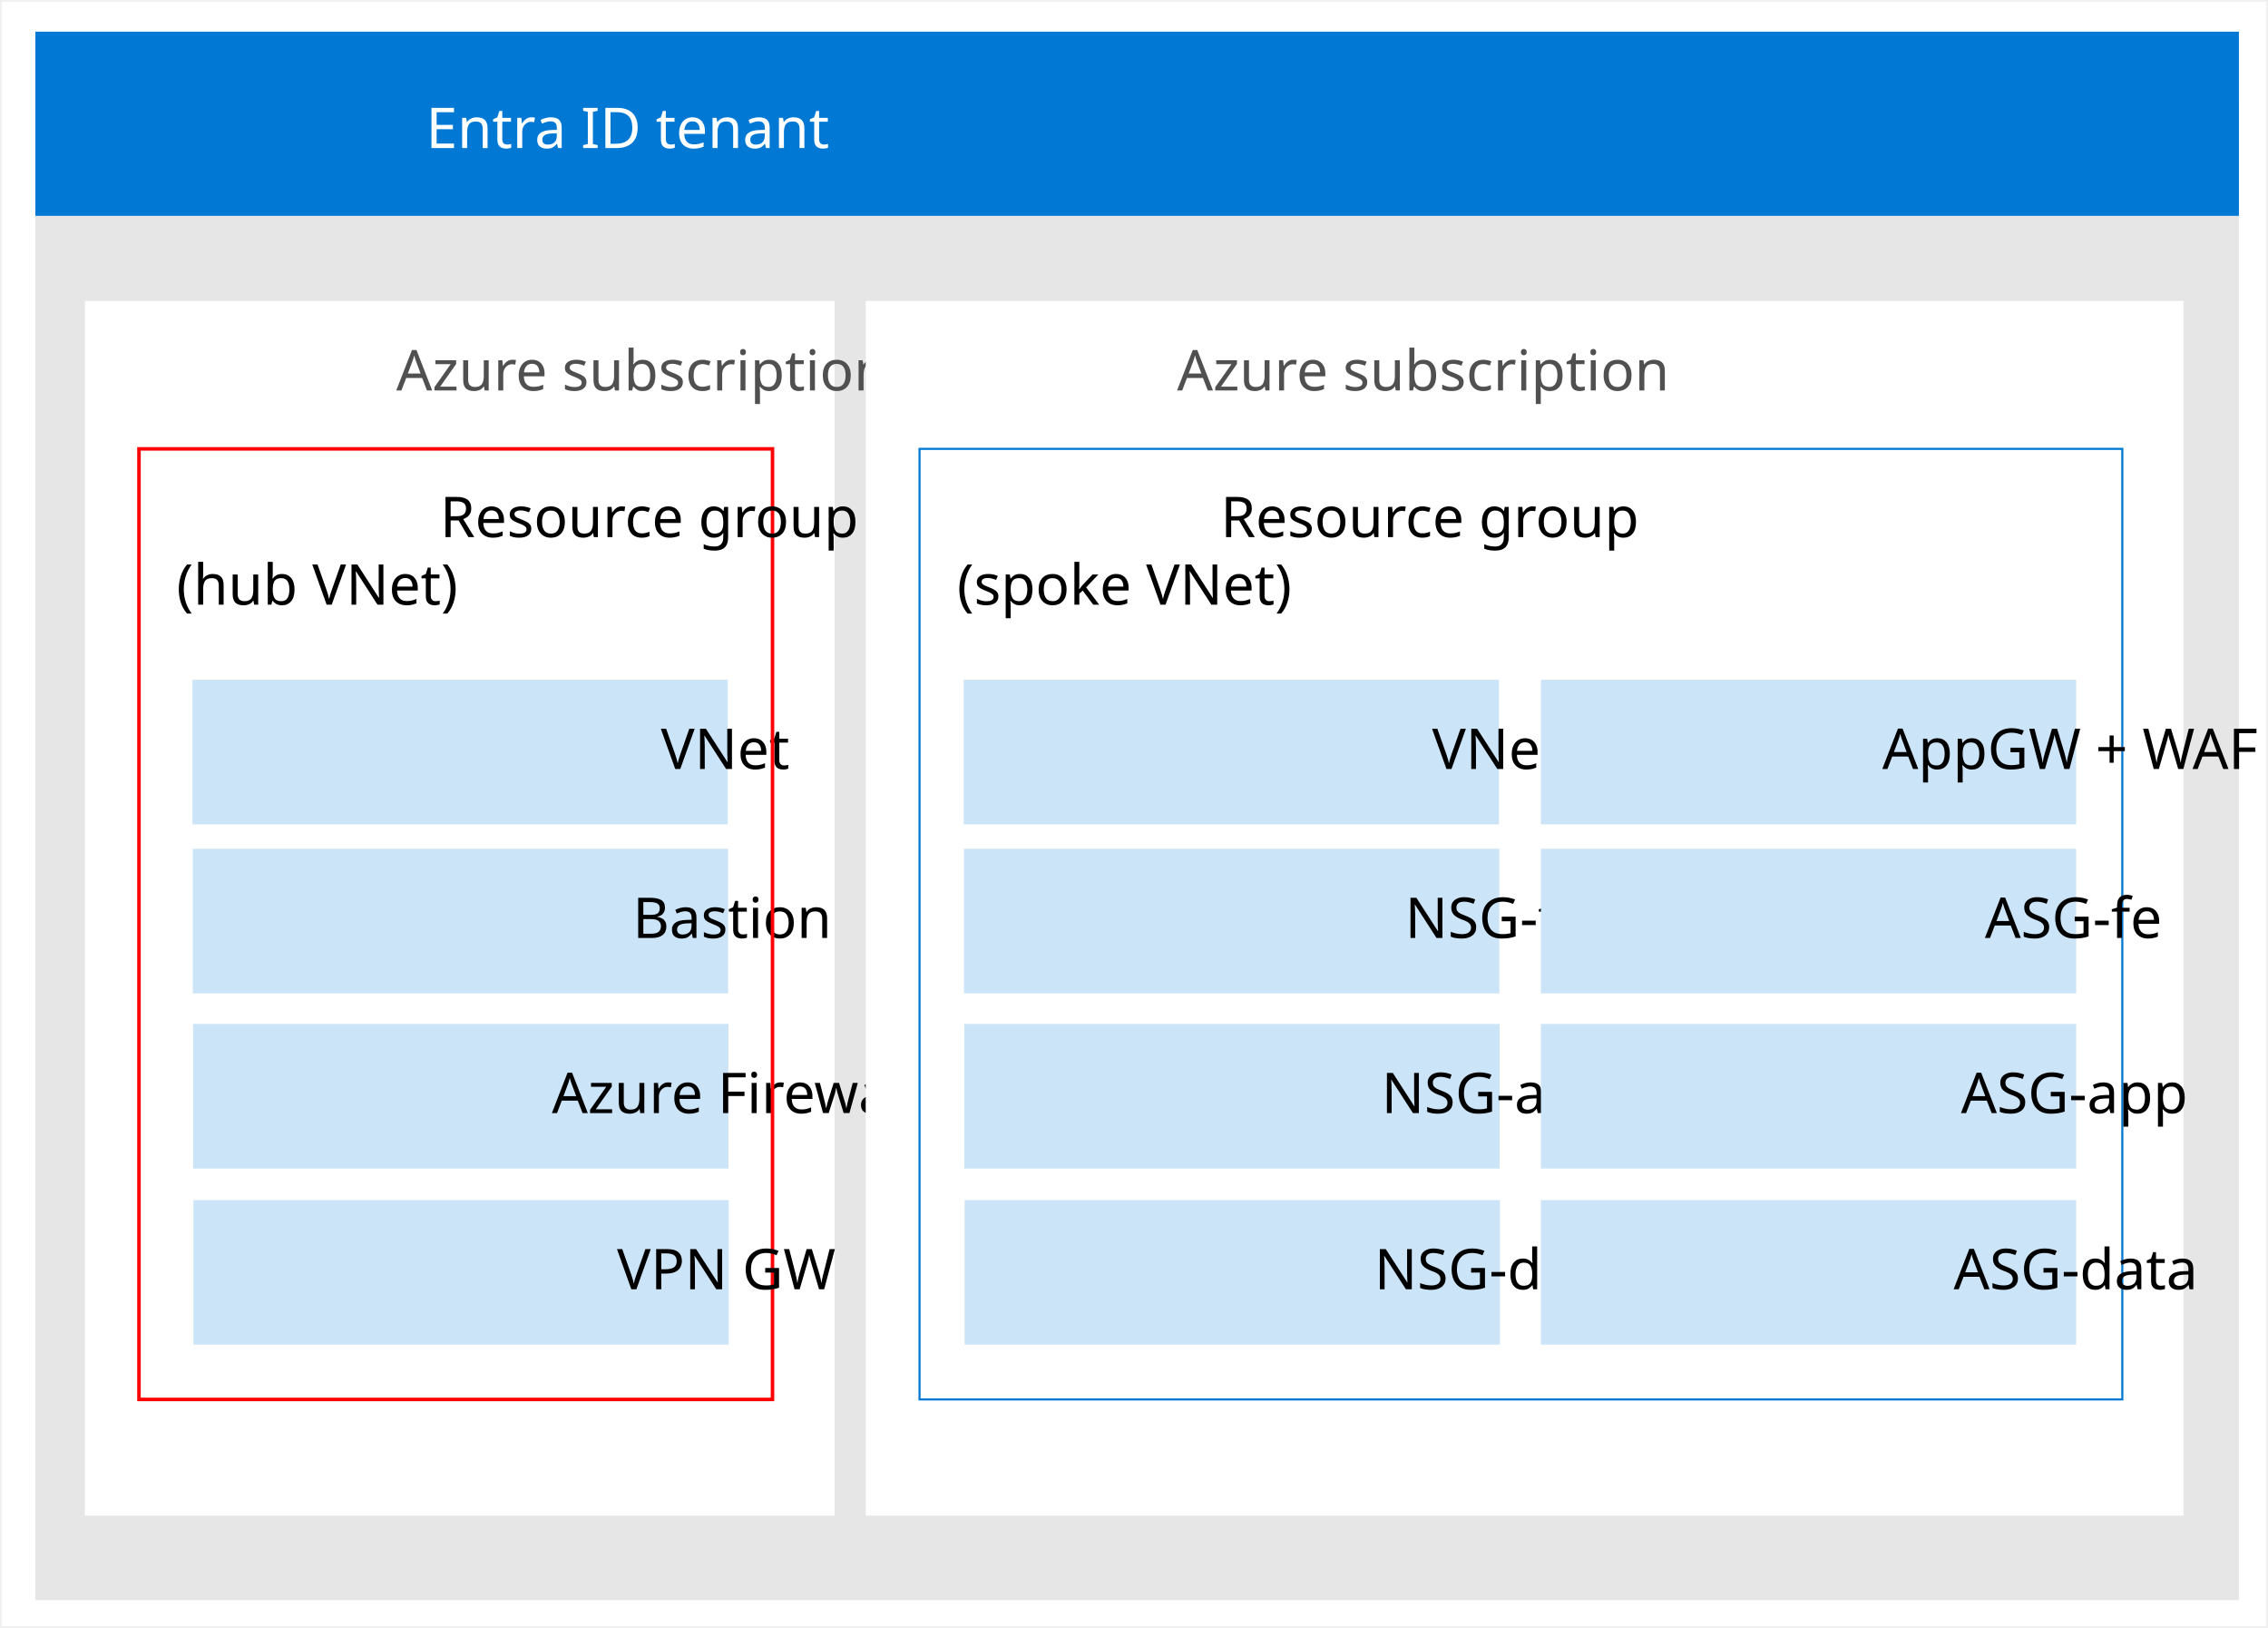
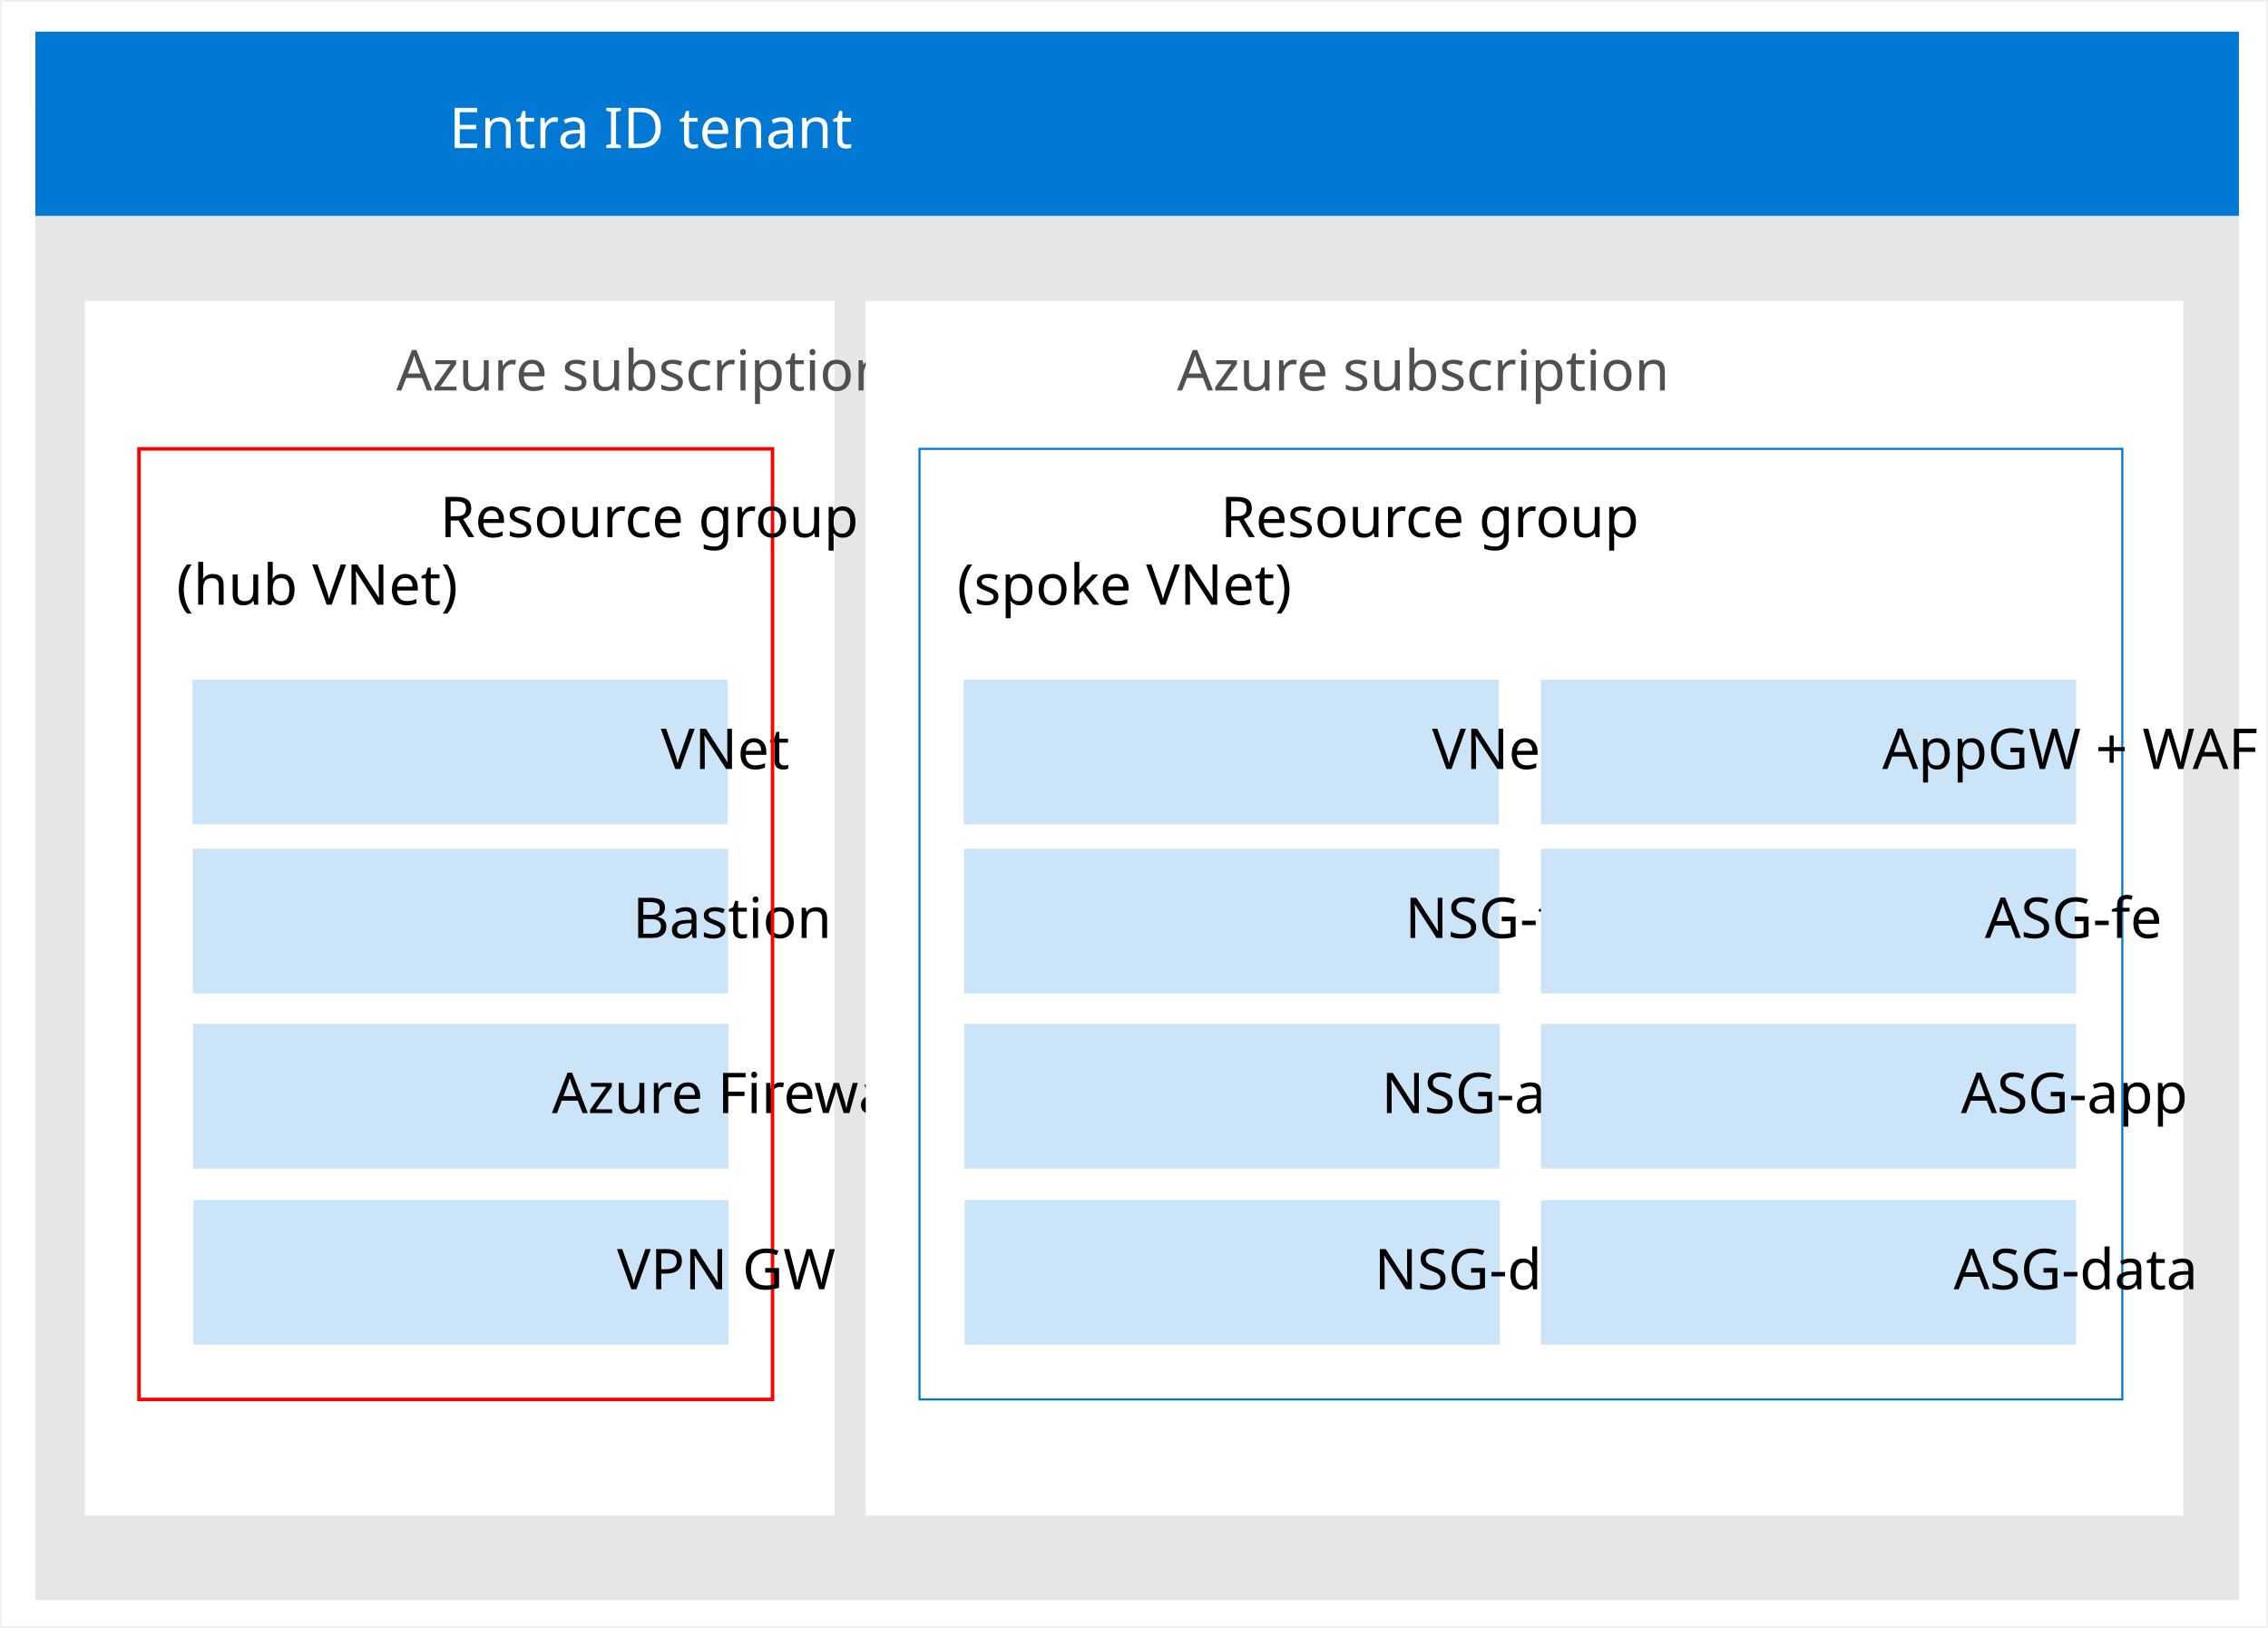
<svg xmlns="http://www.w3.org/2000/svg" xmlns:ns1="http://schemas.microsoft.com/visio/2003/SVGExtensions/" width="6.712in" height="4.816in" viewBox="0 0 483.296 346.771" xml:space="preserve" color-interpolation-filters="sRGB" class="st15">
  <ns1:documentProperties ns1:langID="1033" ns1:viewMarkup="false" />
  <style type="text/css">
	
		.st1 {fill:#ffffff;stroke:none;stroke-linecap:round;stroke-linejoin:round;stroke-width:0.75}
		.st2 {fill:#e6e6e6;stroke:none;stroke-linecap:butt;stroke-width:0.448}
		.st3 {fill:#0078d4;stroke:none;stroke-linecap:butt;stroke-width:0.448}
		.st4 {fill:none;stroke:none;stroke-linecap:round;stroke-linejoin:round;stroke-width:0.75}
		.st5 {fill:#ffffff;font-family:Segoe UI Semibold;font-size:1em}
		.st6 {fill:#ffffff;stroke:none;stroke-linecap:butt;stroke-width:0.448}
		.st7 {fill:#cce4f7;stroke:none;stroke-linecap:butt;stroke-width:0.448}
		.st8 {fill:#000000;font-family:Segoe UI;font-size:1em}
		.st9 {fill:none;stroke:none;stroke-linecap:butt;stroke-width:0.75}
		.st10 {fill:#505050;font-family:Segoe UI Semibold;font-size:1em}
		.st11 {fill:none;stroke:#ff0000;stroke-linecap:butt;stroke-width:0.75}
		.st12 {fill:#000000;font-family:Segoe UI Semibold;font-size:1em}
		.st13 {font-size:1em}
		.st14 {fill:none;stroke:#0078d4;stroke-linecap:butt;stroke-width:0.448}
		.st15 {fill:none;fill-rule:evenodd;font-size:12px;overflow:visible;stroke-linecap:square;stroke-miterlimit:3}
	
	</style>
  <g ns1:mID="0" ns1:index="1" ns1:groupContext="foregroundPage">
    <ns1:userDefs>
      <ns1:ud ns1:nameU="visNavType" ns1:val="VT0(1):26" />
    </ns1:userDefs>
    <ns1:pageProperties ns1:drawingScale="1" ns1:pageScale="1" ns1:drawingUnits="19" ns1:shadowOffsetX="9" ns1:shadowOffsetY="-9" />
    <ns1:layer ns1:name="symbols" ns1:index="0" />
    <g id="shape2321-1" ns1:mID="2321" ns1:groupContext="shape" transform="translate(0.375,-0.375)">
      <ns1:userDefs>
        <ns1:ud ns1:nameU="visNavOrder" ns1:val="VT0(498000):26" />
      </ns1:userDefs>
      <rect x="0" y="0.75" width="482.546" height="346.021" class="st1" />
    </g>
    <g id="shape2291-3" ns1:mID="2291" ns1:groupContext="shape" ns1:layerMember="0" transform="translate(7.53505,-5.90076)">
      <ns1:userDefs>
        <ns1:ud ns1:nameU="visNavOrder" ns1:prompt="" ns1:val="VT0(476000):26" />
      </ns1:userDefs>
      <rect x="0" y="28.248" width="469.562" height="318.523" class="st2" />
    </g>
    <g id="shape2292-5" ns1:mID="2292" ns1:groupContext="shape" ns1:layerMember="0" transform="translate(7.53505,-300.797)">
      <ns1:userDefs>
        <ns1:ud ns1:nameU="visNavOrder" ns1:prompt="" ns1:val="VT0(477000):26" />
      </ns1:userDefs>
      <rect x="0" y="307.542" width="469.562" height="39.228" class="st3" />
    </g>
-     <g id="shape2293-7" ns1:mID="2293" ns1:groupContext="shape" transform="translate(7.53505,-306.675)">
+     <g id="shape2293-7" ns1:mID="2293" ns1:groupContext="shape" transform="translate(12.4723,-306.675)">
      <ns1:userDefs>
        <ns1:ud ns1:nameU="visNavOrder" ns1:prompt="" ns1:val="VT0(478000):26" />
      </ns1:userDefs>
      <ns1:textBlock ns1:margins="rect(4,4,4,4)" />
      <ns1:textRect cx="212.625" cy="334.612" width="425.25" height="24.317" />
      <rect x="0" y="322.454" width="425.25" height="24.317" class="st4" />
      <text x="27.09" y="338.21" class="st5" ns1:langID="1033">
        <ns1:paragraph />
        <ns1:tabList />Entra ID tenant</text>
    </g>
    <g id="shape2294-10" ns1:mID="2294" ns1:groupContext="shape" ns1:layerMember="0" transform="translate(18.0973,-23.9008)">
      <ns1:userDefs>
        <ns1:ud ns1:nameU="visNavOrder" ns1:prompt="" ns1:val="VT0(479000):26" />
      </ns1:userDefs>
      <rect x="0" y="88.014" width="159.75" height="258.757" class="st6" />
    </g>
    <g id="shape2295-12" ns1:mID="2295" ns1:groupContext="shape" ns1:layerMember="0" transform="translate(41.0111,-171.157)">
      <ns1:userDefs>
        <ns1:ud ns1:nameU="visNavOrder" ns1:prompt="" ns1:val="VT0(480000):26" />
      </ns1:userDefs>
      <ns1:textBlock ns1:margins="rect(0,0,0,0)" />
      <ns1:textRect cx="57.034" cy="331.369" width="114.07" height="30.803" />
      <rect x="0" y="315.968" width="114.069" height="30.803" class="st7" />
      <text x="43.65" y="334.97" class="st8" ns1:langID="1033">
        <ns1:paragraph ns1:horizAlign="1" />
        <ns1:tabList />VNet</text>
    </g>
    <g id="shape2296-15" ns1:mID="2296" ns1:groupContext="shape" ns1:layerMember="0" transform="translate(28.2768,-260.107)">
      <ns1:userDefs>
        <ns1:ud ns1:nameU="visNavOrder" ns1:prompt="" ns1:val="VT0(481000):26" />
      </ns1:userDefs>
      <ns1:textBlock ns1:margins="rect(0,0,0,0)" />
      <ns1:textRect cx="85.074" cy="339.692" width="170.15" height="14.157" />
      <rect x="0" y="332.613" width="170.148" height="14.157" class="st9" />
      <text x="0" y="343.29" class="st10" ns1:langID="1033">
        <ns1:paragraph />
        <ns1:tabList />Azure subscription</text>
    </g>
    <g id="shape2297-18" ns1:mID="2297" ns1:groupContext="shape" ns1:layerMember="0" transform="translate(41.0791,-135.157)">
      <ns1:userDefs>
        <ns1:ud ns1:nameU="visNavOrder" ns1:prompt="" ns1:val="VT0(482000):26" />
      </ns1:userDefs>
      <ns1:textBlock ns1:margins="rect(0,0,0,0)" />
      <ns1:textRect cx="57.034" cy="331.369" width="114.07" height="30.803" />
      <rect x="0" y="315.968" width="114.069" height="30.803" class="st7" />
      <text x="37.6" y="334.97" class="st8" ns1:langID="1033">
        <ns1:paragraph ns1:horizAlign="1" />
        <ns1:tabList />Bastion</text>
    </g>
    <g id="shape2298-21" ns1:mID="2298" ns1:groupContext="shape" ns1:layerMember="0" transform="translate(41.147,-97.8411)">
      <ns1:userDefs>
        <ns1:ud ns1:nameU="visNavOrder" ns1:prompt="" ns1:val="VT0(483000):26" />
      </ns1:userDefs>
      <ns1:textBlock ns1:margins="rect(0,0,0,0)" />
      <ns1:textRect cx="57.034" cy="331.369" width="114.07" height="30.803" />
      <rect x="0" y="315.968" width="114.069" height="30.803" class="st7" />
      <text x="20.29" y="334.97" class="st8" ns1:langID="1033">
        <ns1:paragraph ns1:horizAlign="1" />
        <ns1:tabList />Azure Firewall</text>
    </g>
    <g id="shape2299-24" ns1:mID="2299" ns1:groupContext="shape" ns1:layerMember="0" transform="translate(29.6135,-48.6508)">
      <ns1:userDefs>
        <ns1:ud ns1:nameU="visNavOrder" ns1:prompt="" ns1:val="VT0(484000):26" />
      </ns1:userDefs>
      <ns1:textBlock ns1:margins="rect(8,8,8,8)" ns1:verticalAlign="0" />
      <ns1:textRect cx="67.5" cy="245.521" width="135" height="202.5" />
      <rect x="0" y="144.271" width="135" height="202.5" class="st11" />
      <text x="8" y="163.07" class="st12" ns1:langID="1033">
        <ns1:paragraph />
        <ns1:tabList />Resource group<ns1:lf />
        <tspan x="8" dy="1.2em" class="st13">(hub VNet)</tspan>
      </text>
    </g>
    <g id="shape2300-28" ns1:mID="2300" ns1:groupContext="shape" ns1:layerMember="0" transform="translate(41.215,-60.3174)">
      <ns1:userDefs>
        <ns1:ud ns1:nameU="visNavOrder" ns1:prompt="" ns1:val="VT0(486000):26" />
      </ns1:userDefs>
      <ns1:textBlock ns1:margins="rect(0,0,0,0)" />
      <ns1:textRect cx="57.034" cy="331.369" width="114.07" height="30.803" />
      <rect x="0" y="315.968" width="114.069" height="30.803" class="st7" />
      <text x="34.09" y="334.97" class="st8" ns1:langID="1033">
        <ns1:paragraph ns1:horizAlign="1" />
        <ns1:tabList />VPN GW</text>
    </g>
    <g id="shape2301-31" ns1:mID="2301" ns1:groupContext="shape" ns1:layerMember="0" transform="translate(184.48,-23.9008)">
      <ns1:userDefs>
        <ns1:ud ns1:nameU="visNavOrder" ns1:prompt="" ns1:val="VT0(495000):26" />
      </ns1:userDefs>
      <rect x="0" y="88.014" width="280.805" height="258.757" class="st6" />
    </g>
    <g id="shape2302-33" ns1:mID="2302" ns1:groupContext="shape" ns1:layerMember="0" transform="translate(194.66,-260.107)">
      <ns1:userDefs>
        <ns1:ud ns1:nameU="visNavOrder" ns1:prompt="" ns1:val="VT0(496000):26" />
      </ns1:userDefs>
      <ns1:textBlock ns1:margins="rect(0,0,0,0)" />
      <ns1:textRect cx="85.074" cy="339.692" width="170.15" height="14.157" />
      <rect x="0" y="332.613" width="170.148" height="14.157" class="st9" />
      <text x="0" y="343.29" class="st10" ns1:langID="1033">
        <ns1:paragraph />
        <ns1:tabList />Azure subscription</text>
    </g>
    <g id="shape2303-36" ns1:mID="2303" ns1:groupContext="shape" ns1:layerMember="0" transform="translate(195.945,-48.6508)">
      <ns1:userDefs>
        <ns1:ud ns1:nameU="visNavOrder" ns1:prompt="" ns1:val="VT0(485000):26" />
      </ns1:userDefs>
      <ns1:textBlock ns1:margins="rect(8,8,8,8)" ns1:verticalAlign="0" />
      <ns1:textRect cx="128.153" cy="245.521" width="256.31" height="202.5" />
      <rect x="0" y="144.271" width="256.306" height="202.5" class="st14" />
      <text x="8" y="163.07" class="st12" ns1:langID="1033">
        <ns1:paragraph />
        <ns1:tabList />Resource group<ns1:lf />
        <tspan x="8" dy="1.2em" class="st13">(spoke VNet)</tspan>
      </text>
    </g>
    <g id="shape2304-40" ns1:mID="2304" ns1:groupContext="shape" ns1:layerMember="0" transform="translate(205.354,-171.157)">
      <ns1:userDefs>
        <ns1:ud ns1:nameU="visNavOrder" ns1:prompt="" ns1:val="VT0(487000):26" />
      </ns1:userDefs>
      <ns1:textBlock ns1:margins="rect(0,0,0,0)" />
      <ns1:textRect cx="57.034" cy="331.369" width="114.07" height="30.803" />
      <rect x="0" y="315.968" width="114.069" height="30.803" class="st7" />
      <text x="43.65" y="334.97" class="st8" ns1:langID="1033">
        <ns1:paragraph ns1:horizAlign="1" />
        <ns1:tabList />VNet</text>
    </g>
    <g id="shape2305-43" ns1:mID="2305" ns1:groupContext="shape" ns1:layerMember="0" transform="translate(205.422,-135.157)">
      <ns1:userDefs>
        <ns1:ud ns1:nameU="visNavOrder" ns1:prompt="" ns1:val="VT0(488000):26" />
      </ns1:userDefs>
      <ns1:textBlock ns1:margins="rect(0,0,0,0)" />
      <ns1:textRect cx="57.034" cy="331.369" width="114.07" height="30.803" />
      <rect x="0" y="315.968" width="114.069" height="30.803" class="st7" />
      <text x="37.83" y="334.97" class="st8" ns1:langID="1033">
        <ns1:paragraph ns1:horizAlign="1" />
        <ns1:tabList />NSG-fe</text>
    </g>
    <g id="shape2306-46" ns1:mID="2306" ns1:groupContext="shape" ns1:layerMember="0" transform="translate(205.49,-97.8411)">
      <ns1:userDefs>
        <ns1:ud ns1:nameU="visNavOrder" ns1:prompt="" ns1:val="VT0(489000):26" />
      </ns1:userDefs>
      <ns1:textBlock ns1:margins="rect(0,0,0,0)" />
      <ns1:textRect cx="57.034" cy="331.369" width="114.07" height="30.803" />
      <rect x="0" y="315.968" width="114.069" height="30.803" class="st7" />
      <text x="32.74" y="334.97" class="st8" ns1:langID="1033">
        <ns1:paragraph ns1:horizAlign="1" />
        <ns1:tabList />NSG-app</text>
    </g>
    <g id="shape2307-49" ns1:mID="2307" ns1:groupContext="shape" ns1:layerMember="0" transform="translate(205.558,-60.3174)">
      <ns1:userDefs>
        <ns1:ud ns1:nameU="visNavOrder" ns1:prompt="" ns1:val="VT0(490000):26" />
      </ns1:userDefs>
      <ns1:textBlock ns1:margins="rect(0,0,0,0)" />
      <ns1:textRect cx="57.034" cy="331.369" width="114.07" height="30.803" />
      <rect x="0" y="315.968" width="114.069" height="30.803" class="st7" />
      <text x="31.17" y="334.97" class="st8" ns1:langID="1033">
        <ns1:paragraph ns1:horizAlign="1" />
        <ns1:tabList />NSG-data</text>
    </g>
    <g id="shape2308-52" ns1:mID="2308" ns1:groupContext="shape" ns1:layerMember="0" transform="translate(328.353,-97.8411)">
      <ns1:userDefs>
        <ns1:ud ns1:nameU="visNavOrder" ns1:prompt="" ns1:val="VT0(491000):26" />
      </ns1:userDefs>
      <ns1:textBlock ns1:margins="rect(0,0,0,0)" />
      <ns1:textRect cx="57.034" cy="331.369" width="114.07" height="30.803" />
      <rect x="0" y="315.968" width="114.069" height="30.803" class="st7" />
      <text x="33.35" y="334.97" class="st8" ns1:langID="1033">
        <ns1:paragraph ns1:horizAlign="1" />
        <ns1:tabList />ASG-app</text>
    </g>
    <g id="shape2309-55" ns1:mID="2309" ns1:groupContext="shape" ns1:layerMember="0" transform="translate(328.353,-171.157)">
      <ns1:userDefs>
        <ns1:ud ns1:nameU="visNavOrder" ns1:prompt="" ns1:val="VT0(492000):26" />
      </ns1:userDefs>
      <ns1:textBlock ns1:margins="rect(0,0,0,0)" />
      <ns1:textRect cx="57.034" cy="331.369" width="114.07" height="30.803" />
      <rect x="0" y="315.968" width="114.069" height="30.803" class="st7" />
      <text x="16.59" y="334.97" class="st8" ns1:langID="1033">
        <ns1:paragraph ns1:horizAlign="1" />
        <ns1:tabList />AppGW + WAF</text>
    </g>
    <g id="shape2310-58" ns1:mID="2310" ns1:groupContext="shape" ns1:layerMember="0" transform="translate(328.353,-135.157)">
      <ns1:userDefs>
        <ns1:ud ns1:nameU="visNavOrder" ns1:prompt="" ns1:val="VT0(493000):26" />
      </ns1:userDefs>
      <ns1:textBlock ns1:margins="rect(0,0,0,0)" />
      <ns1:textRect cx="57.034" cy="331.369" width="114.07" height="30.803" />
      <rect x="0" y="315.968" width="114.069" height="30.803" class="st7" />
      <text x="38.45" y="334.97" class="st8" ns1:langID="1033">
        <ns1:paragraph ns1:horizAlign="1" />
        <ns1:tabList />ASG-fe</text>
    </g>
    <g id="shape2311-61" ns1:mID="2311" ns1:groupContext="shape" ns1:layerMember="0" transform="translate(328.353,-60.3174)">
      <ns1:userDefs>
        <ns1:ud ns1:nameU="visNavOrder" ns1:prompt="" ns1:val="VT0(494000):26" />
      </ns1:userDefs>
      <ns1:textBlock ns1:margins="rect(0,0,0,0)" />
      <ns1:textRect cx="57.034" cy="331.369" width="114.07" height="30.803" />
      <rect x="0" y="315.968" width="114.069" height="30.803" class="st7" />
      <text x="31.79" y="334.97" class="st8" ns1:langID="1033">
        <ns1:paragraph ns1:horizAlign="1" />
        <ns1:tabList />ASG-data</text>
    </g>
  </g>
</svg>
